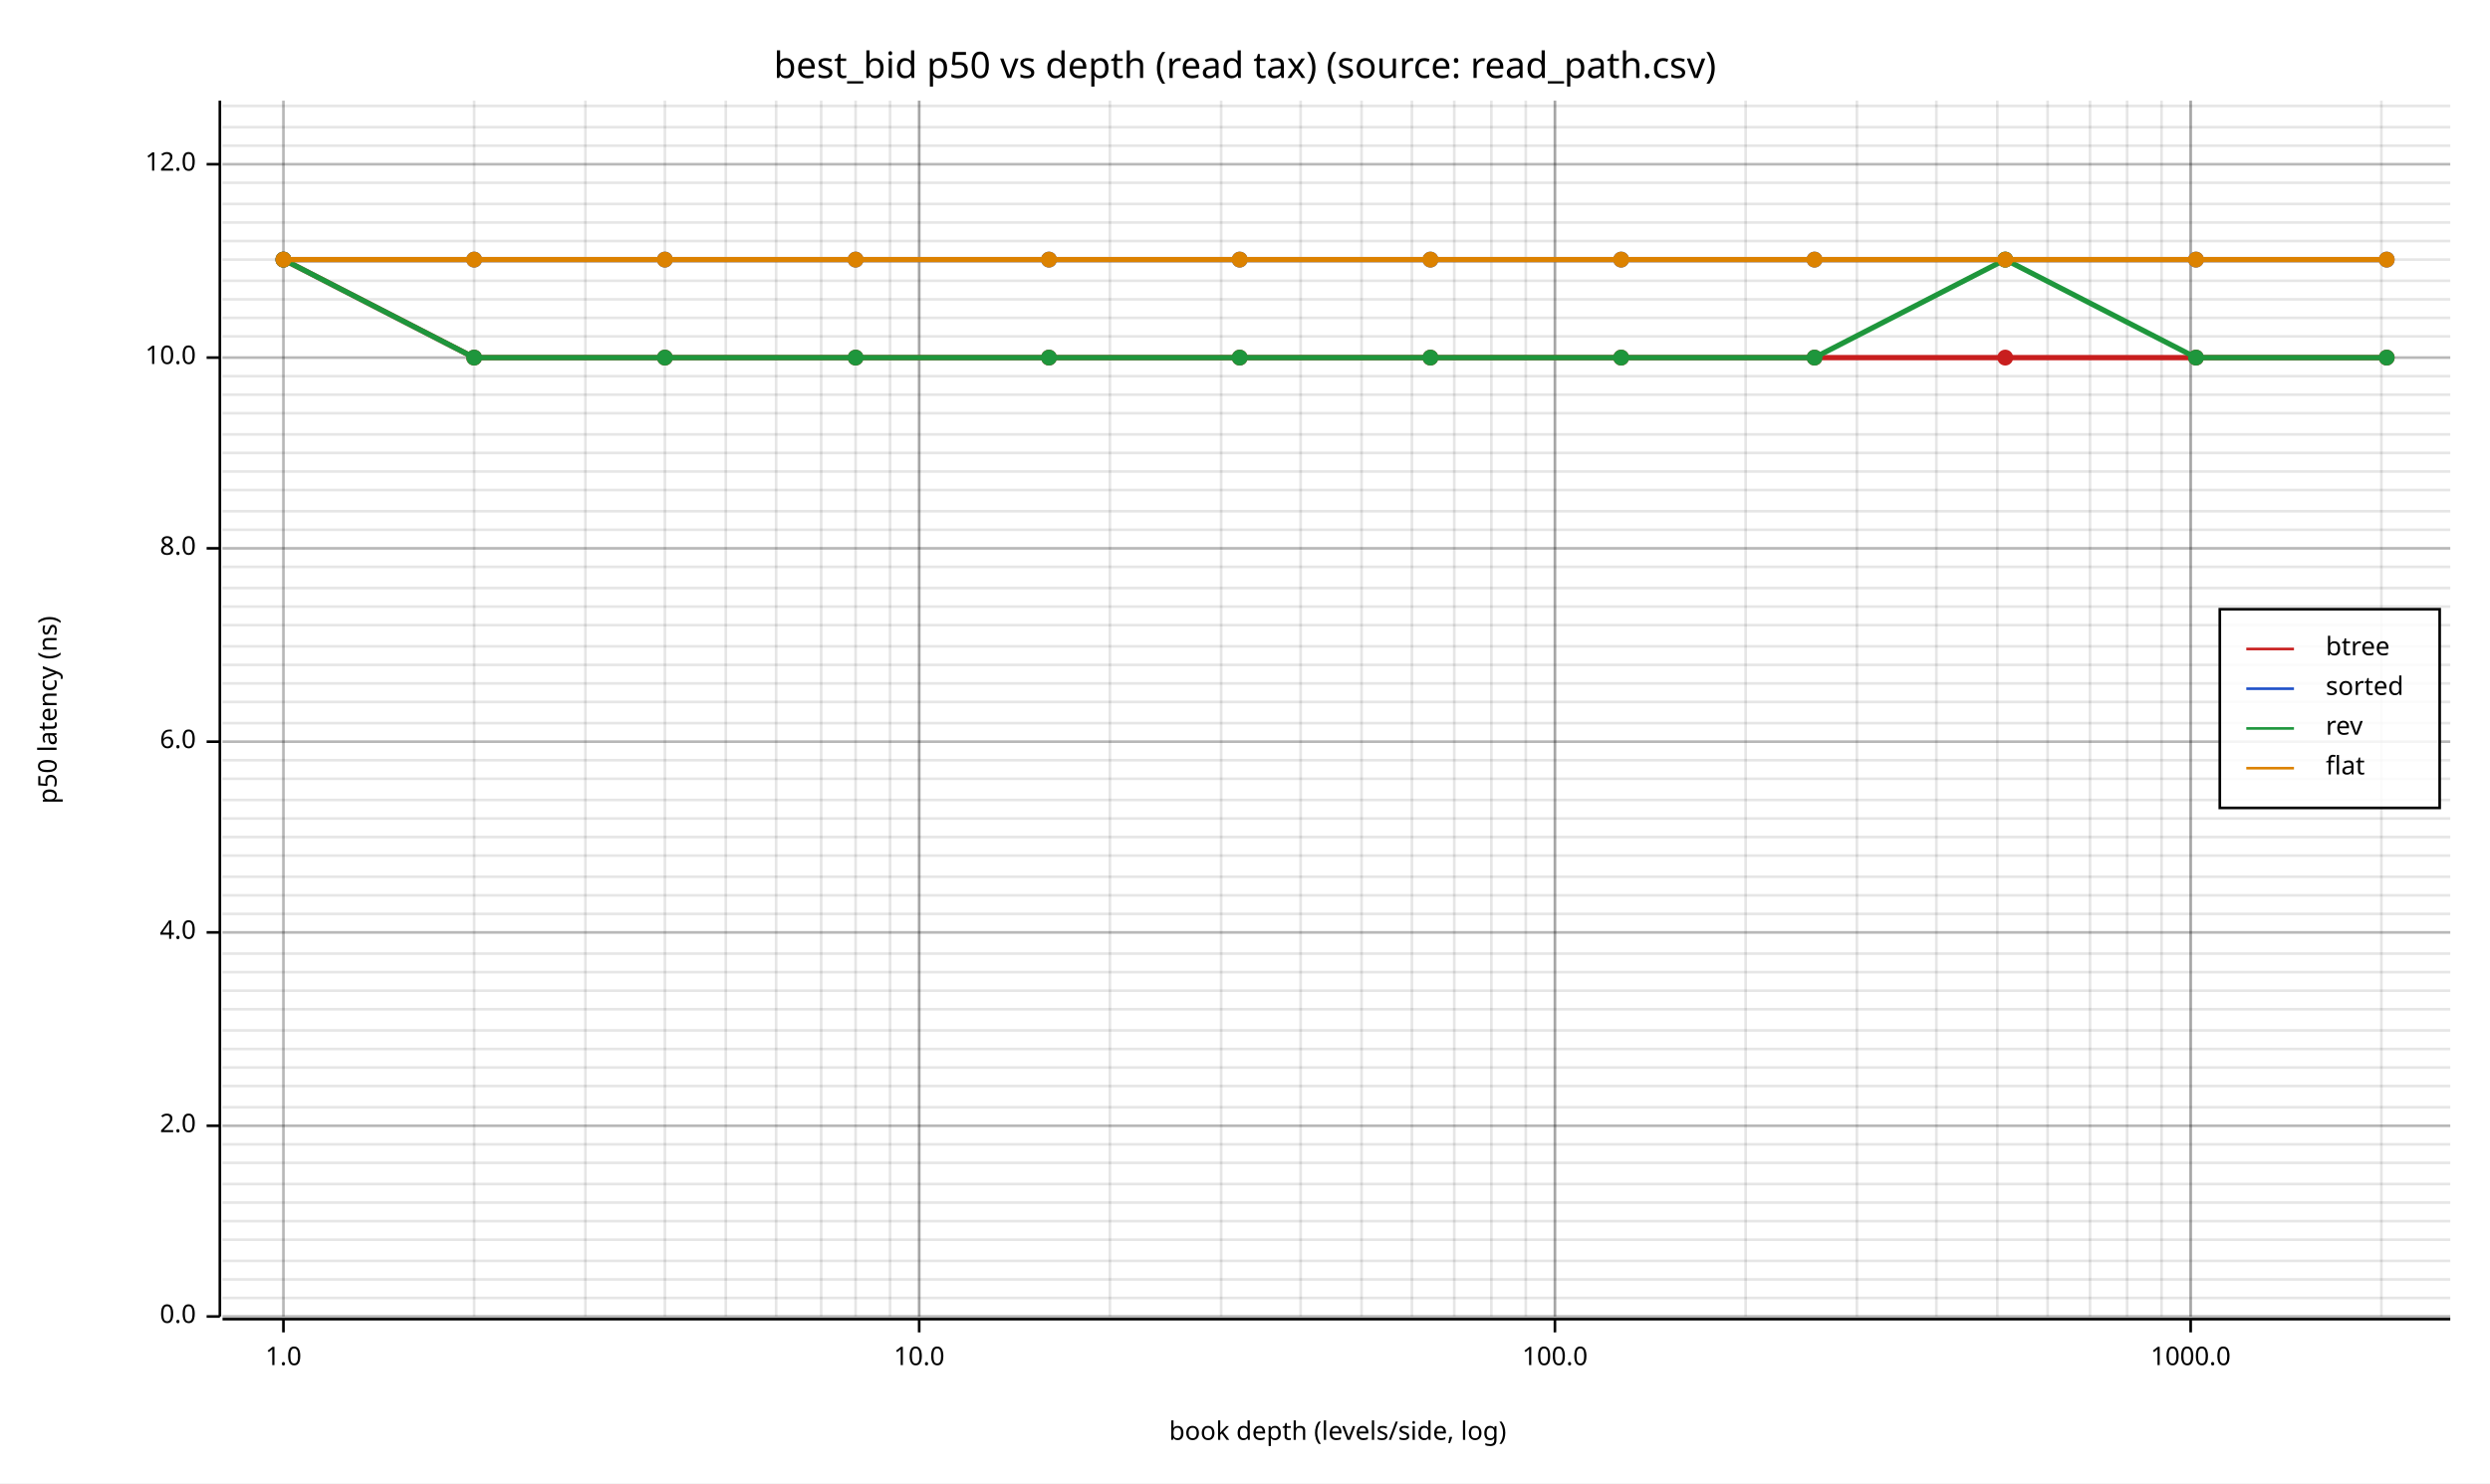
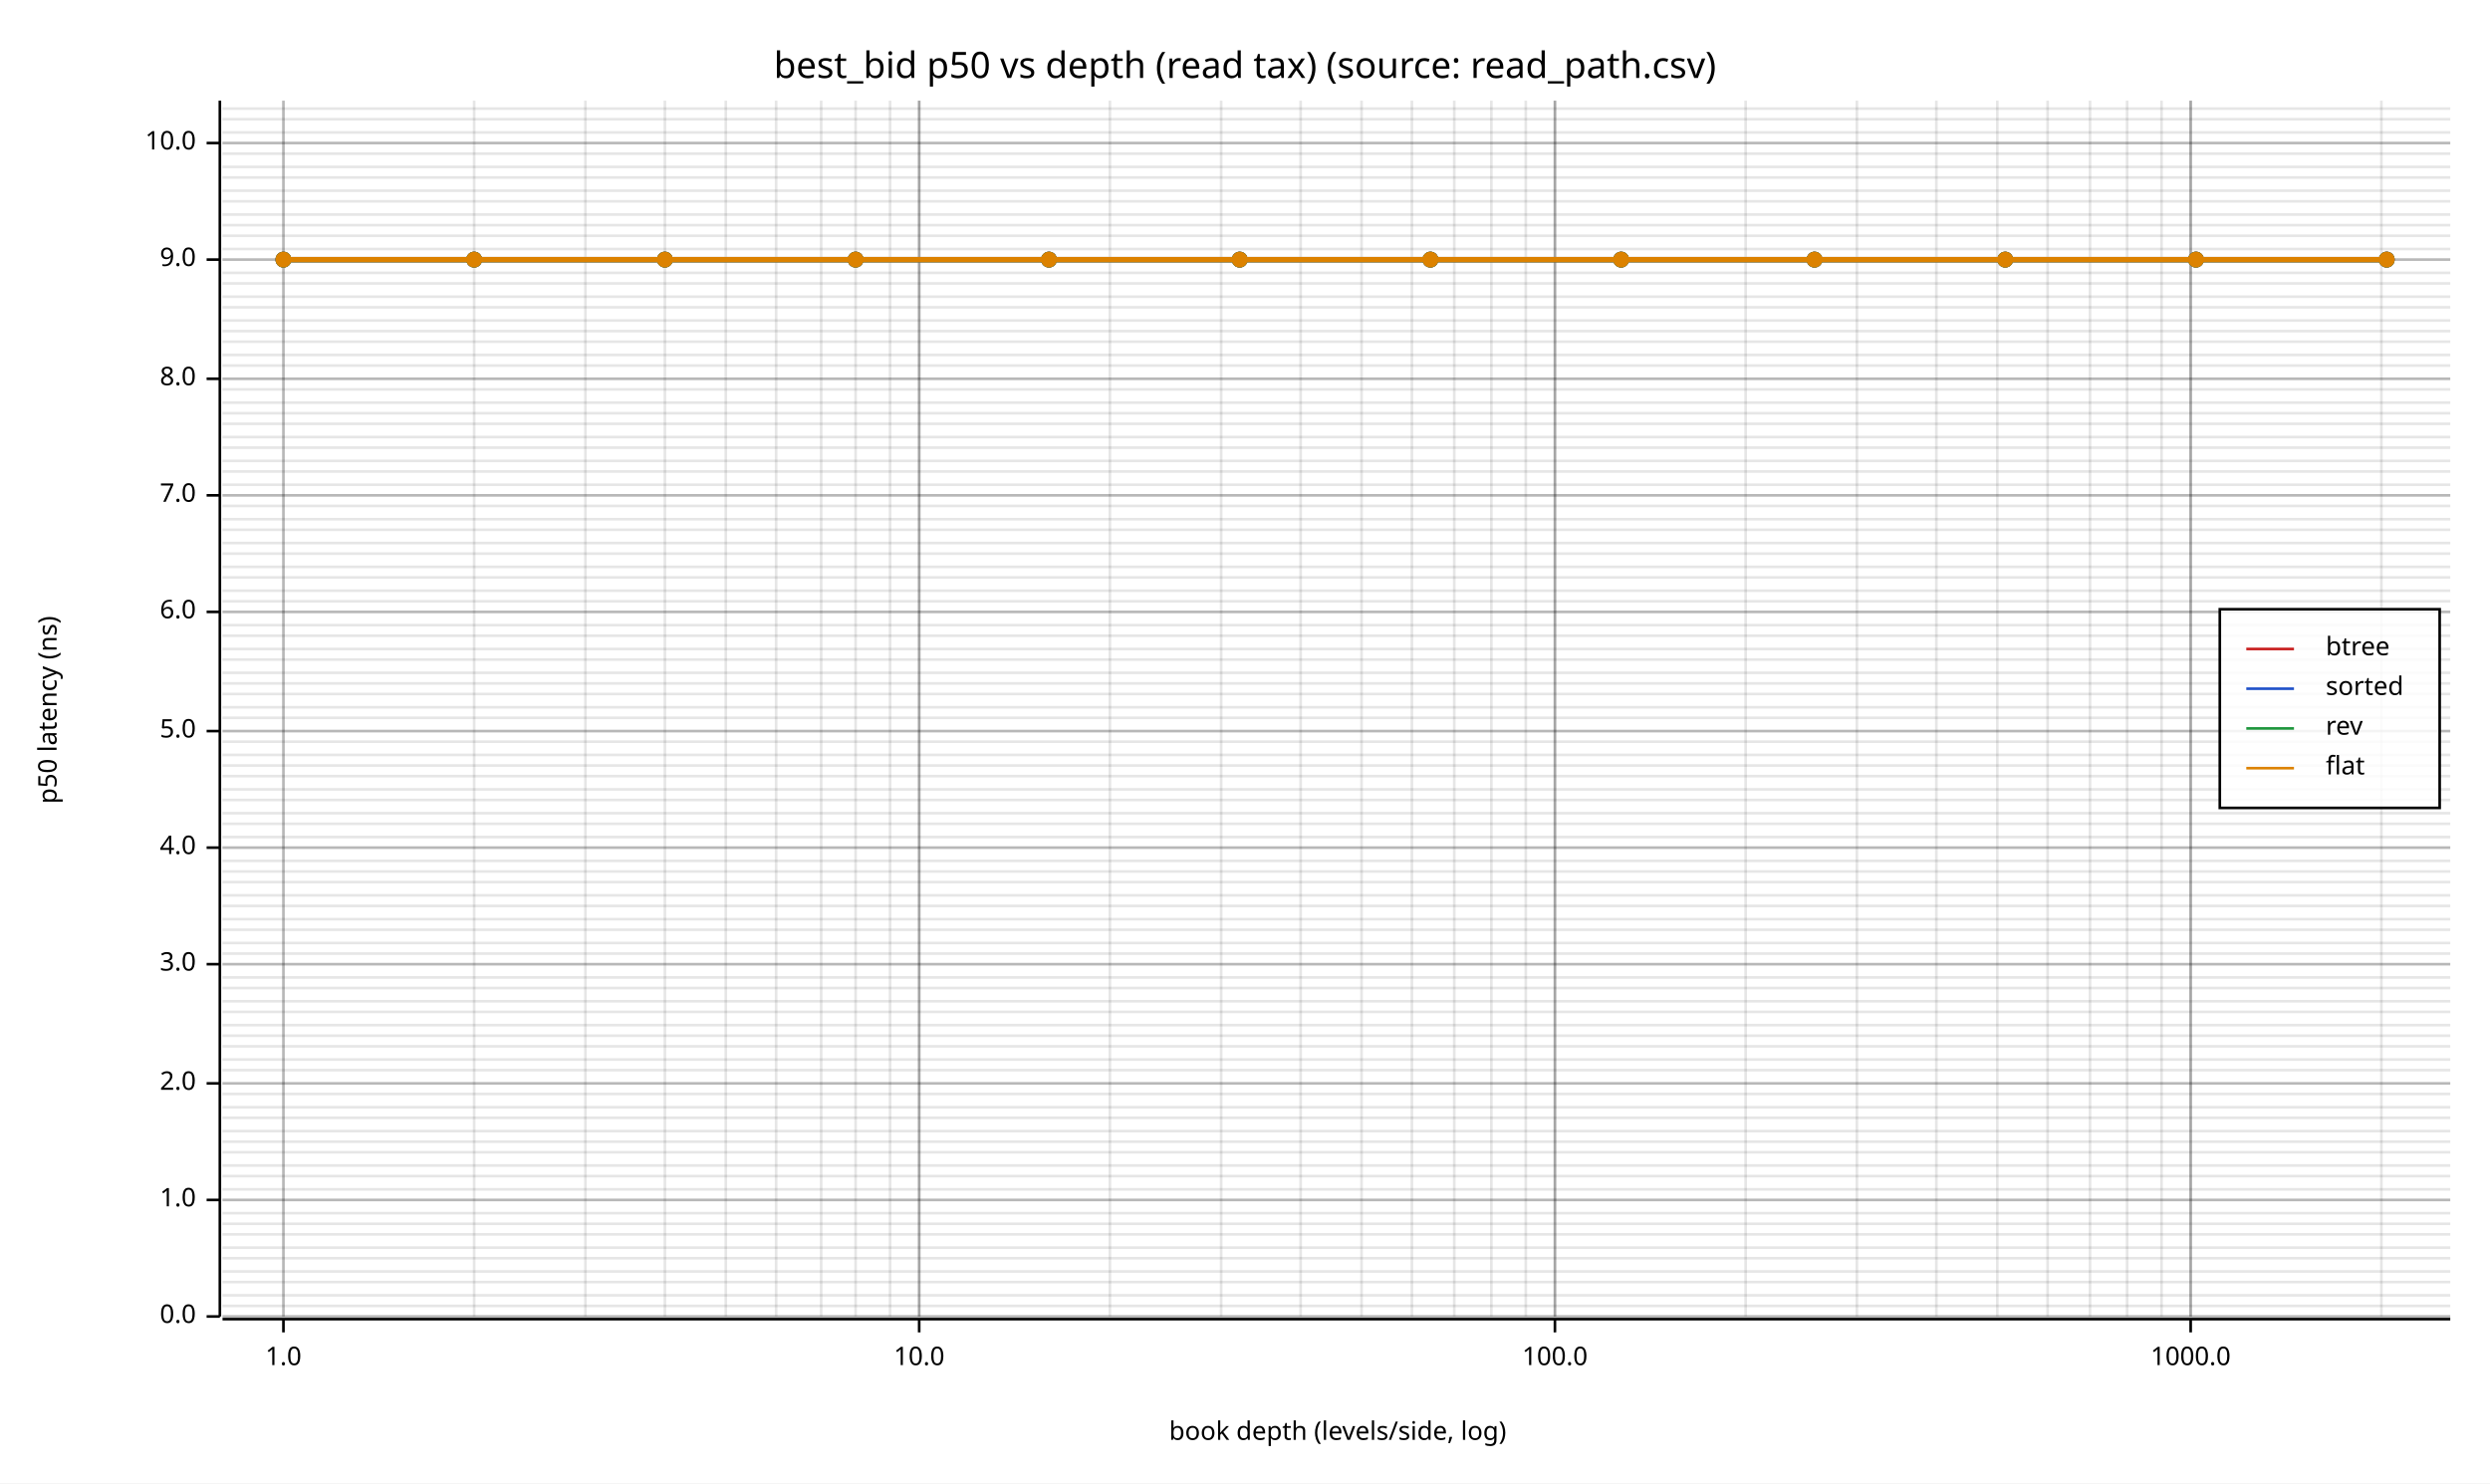
<svg xmlns="http://www.w3.org/2000/svg" width="940" height="560" viewBox="0 0 940 560">
  <rect x="0" y="0" width="940" height="560" opacity="1" fill="#FFFFFF" stroke="none" />
  <text x="470" y="19" dy="0.76em" text-anchor="middle" font-family="sans-serif" font-size="13.71" opacity="1" fill="#000000">
best_bid p50 vs depth (read tax)   (source: read_path.csv)
</text>
  <line opacity="0.1" stroke="#000000" stroke-width="1" x1="107" y1="497" x2="107" y2="38" />
  <line opacity="0.1" stroke="#000000" stroke-width="1" x1="179" y1="497" x2="179" y2="38" />
  <line opacity="0.1" stroke="#000000" stroke-width="1" x1="221" y1="497" x2="221" y2="38" />
  <line opacity="0.1" stroke="#000000" stroke-width="1" x1="251" y1="497" x2="251" y2="38" />
  <line opacity="0.1" stroke="#000000" stroke-width="1" x1="274" y1="497" x2="274" y2="38" />
  <line opacity="0.1" stroke="#000000" stroke-width="1" x1="293" y1="497" x2="293" y2="38" />
  <line opacity="0.1" stroke="#000000" stroke-width="1" x1="310" y1="497" x2="310" y2="38" />
  <line opacity="0.1" stroke="#000000" stroke-width="1" x1="323" y1="497" x2="323" y2="38" />
  <line opacity="0.1" stroke="#000000" stroke-width="1" x1="336" y1="497" x2="336" y2="38" />
  <line opacity="0.1" stroke="#000000" stroke-width="1" x1="347" y1="497" x2="347" y2="38" />
  <line opacity="0.1" stroke="#000000" stroke-width="1" x1="347" y1="497" x2="347" y2="38" />
  <line opacity="0.1" stroke="#000000" stroke-width="1" x1="419" y1="497" x2="419" y2="38" />
  <line opacity="0.1" stroke="#000000" stroke-width="1" x1="461" y1="497" x2="461" y2="38" />
  <line opacity="0.1" stroke="#000000" stroke-width="1" x1="491" y1="497" x2="491" y2="38" />
  <line opacity="0.1" stroke="#000000" stroke-width="1" x1="514" y1="497" x2="514" y2="38" />
  <line opacity="0.1" stroke="#000000" stroke-width="1" x1="533" y1="497" x2="533" y2="38" />
  <line opacity="0.1" stroke="#000000" stroke-width="1" x1="549" y1="497" x2="549" y2="38" />
  <line opacity="0.1" stroke="#000000" stroke-width="1" x1="563" y1="497" x2="563" y2="38" />
  <line opacity="0.1" stroke="#000000" stroke-width="1" x1="576" y1="497" x2="576" y2="38" />
  <line opacity="0.1" stroke="#000000" stroke-width="1" x1="587" y1="497" x2="587" y2="38" />
  <line opacity="0.1" stroke="#000000" stroke-width="1" x1="587" y1="497" x2="587" y2="38" />
  <line opacity="0.1" stroke="#000000" stroke-width="1" x1="659" y1="497" x2="659" y2="38" />
  <line opacity="0.1" stroke="#000000" stroke-width="1" x1="701" y1="497" x2="701" y2="38" />
  <line opacity="0.1" stroke="#000000" stroke-width="1" x1="731" y1="497" x2="731" y2="38" />
  <line opacity="0.1" stroke="#000000" stroke-width="1" x1="754" y1="497" x2="754" y2="38" />
  <line opacity="0.1" stroke="#000000" stroke-width="1" x1="773" y1="497" x2="773" y2="38" />
  <line opacity="0.1" stroke="#000000" stroke-width="1" x1="789" y1="497" x2="789" y2="38" />
  <line opacity="0.1" stroke="#000000" stroke-width="1" x1="803" y1="497" x2="803" y2="38" />
  <line opacity="0.1" stroke="#000000" stroke-width="1" x1="816" y1="497" x2="816" y2="38" />
  <line opacity="0.1" stroke="#000000" stroke-width="1" x1="827" y1="497" x2="827" y2="38" />
  <line opacity="0.1" stroke="#000000" stroke-width="1" x1="827" y1="497" x2="827" y2="38" />
  <line opacity="0.1" stroke="#000000" stroke-width="1" x1="899" y1="497" x2="899" y2="38" />
  <line opacity="0.1" stroke="#000000" stroke-width="1" x1="84" y1="497" x2="925" y2="497" />
-   <line opacity="0.1" stroke="#000000" stroke-width="1" x1="84" y1="490" x2="925" y2="490" />
-   <line opacity="0.1" stroke="#000000" stroke-width="1" x1="84" y1="483" x2="925" y2="483" />
-   <line opacity="0.1" stroke="#000000" stroke-width="1" x1="84" y1="476" x2="925" y2="476" />
-   <line opacity="0.1" stroke="#000000" stroke-width="1" x1="84" y1="468" x2="925" y2="468" />
-   <line opacity="0.1" stroke="#000000" stroke-width="1" x1="84" y1="461" x2="925" y2="461" />
-   <line opacity="0.1" stroke="#000000" stroke-width="1" x1="84" y1="454" x2="925" y2="454" />
-   <line opacity="0.1" stroke="#000000" stroke-width="1" x1="84" y1="447" x2="925" y2="447" />
-   <line opacity="0.1" stroke="#000000" stroke-width="1" x1="84" y1="439" x2="925" y2="439" />
-   <line opacity="0.1" stroke="#000000" stroke-width="1" x1="84" y1="432" x2="925" y2="432" />
-   <line opacity="0.1" stroke="#000000" stroke-width="1" x1="84" y1="425" x2="925" y2="425" />
+   <line opacity="0.1" stroke="#000000" stroke-width="1" x1="84" y1="493" x2="925" y2="493" />
+   <line opacity="0.1" stroke="#000000" stroke-width="1" x1="84" y1="489" x2="925" y2="489" />
+   <line opacity="0.1" stroke="#000000" stroke-width="1" x1="84" y1="484" x2="925" y2="484" />
+   <line opacity="0.1" stroke="#000000" stroke-width="1" x1="84" y1="480" x2="925" y2="480" />
+   <line opacity="0.1" stroke="#000000" stroke-width="1" x1="84" y1="475" x2="925" y2="475" />
+   <line opacity="0.1" stroke="#000000" stroke-width="1" x1="84" y1="471" x2="925" y2="471" />
+   <line opacity="0.1" stroke="#000000" stroke-width="1" x1="84" y1="466" x2="925" y2="466" />
+   <line opacity="0.1" stroke="#000000" stroke-width="1" x1="84" y1="462" x2="925" y2="462" />
+   <line opacity="0.1" stroke="#000000" stroke-width="1" x1="84" y1="458" x2="925" y2="458" />
+   <line opacity="0.1" stroke="#000000" stroke-width="1" x1="84" y1="453" x2="925" y2="453" />
+   <line opacity="0.1" stroke="#000000" stroke-width="1" x1="84" y1="449" x2="925" y2="449" />
+   <line opacity="0.1" stroke="#000000" stroke-width="1" x1="84" y1="444" x2="925" y2="444" />
+   <line opacity="0.1" stroke="#000000" stroke-width="1" x1="84" y1="440" x2="925" y2="440" />
+   <line opacity="0.1" stroke="#000000" stroke-width="1" x1="84" y1="435" x2="925" y2="435" />
+   <line opacity="0.1" stroke="#000000" stroke-width="1" x1="84" y1="431" x2="925" y2="431" />
+   <line opacity="0.1" stroke="#000000" stroke-width="1" x1="84" y1="427" x2="925" y2="427" />
+   <line opacity="0.1" stroke="#000000" stroke-width="1" x1="84" y1="422" x2="925" y2="422" />
  <line opacity="0.1" stroke="#000000" stroke-width="1" x1="84" y1="418" x2="925" y2="418" />
-   <line opacity="0.1" stroke="#000000" stroke-width="1" x1="84" y1="410" x2="925" y2="410" />
-   <line opacity="0.1" stroke="#000000" stroke-width="1" x1="84" y1="403" x2="925" y2="403" />
-   <line opacity="0.1" stroke="#000000" stroke-width="1" x1="84" y1="396" x2="925" y2="396" />
-   <line opacity="0.1" stroke="#000000" stroke-width="1" x1="84" y1="389" x2="925" y2="389" />
-   <line opacity="0.1" stroke="#000000" stroke-width="1" x1="84" y1="381" x2="925" y2="381" />
-   <line opacity="0.1" stroke="#000000" stroke-width="1" x1="84" y1="374" x2="925" y2="374" />
-   <line opacity="0.1" stroke="#000000" stroke-width="1" x1="84" y1="367" x2="925" y2="367" />
+   <line opacity="0.1" stroke="#000000" stroke-width="1" x1="84" y1="413" x2="925" y2="413" />
+   <line opacity="0.1" stroke="#000000" stroke-width="1" x1="84" y1="409" x2="925" y2="409" />
+   <line opacity="0.1" stroke="#000000" stroke-width="1" x1="84" y1="404" x2="925" y2="404" />
+   <line opacity="0.1" stroke="#000000" stroke-width="1" x1="84" y1="400" x2="925" y2="400" />
+   <line opacity="0.1" stroke="#000000" stroke-width="1" x1="84" y1="395" x2="925" y2="395" />
+   <line opacity="0.1" stroke="#000000" stroke-width="1" x1="84" y1="391" x2="925" y2="391" />
+   <line opacity="0.1" stroke="#000000" stroke-width="1" x1="84" y1="387" x2="925" y2="387" />
+   <line opacity="0.1" stroke="#000000" stroke-width="1" x1="84" y1="382" x2="925" y2="382" />
+   <line opacity="0.1" stroke="#000000" stroke-width="1" x1="84" y1="378" x2="925" y2="378" />
+   <line opacity="0.1" stroke="#000000" stroke-width="1" x1="84" y1="373" x2="925" y2="373" />
+   <line opacity="0.1" stroke="#000000" stroke-width="1" x1="84" y1="369" x2="925" y2="369" />
+   <line opacity="0.1" stroke="#000000" stroke-width="1" x1="84" y1="364" x2="925" y2="364" />
  <line opacity="0.1" stroke="#000000" stroke-width="1" x1="84" y1="360" x2="925" y2="360" />
-   <line opacity="0.1" stroke="#000000" stroke-width="1" x1="84" y1="352" x2="925" y2="352" />
-   <line opacity="0.1" stroke="#000000" stroke-width="1" x1="84" y1="345" x2="925" y2="345" />
+   <line opacity="0.1" stroke="#000000" stroke-width="1" x1="84" y1="356" x2="925" y2="356" />
+   <line opacity="0.1" stroke="#000000" stroke-width="1" x1="84" y1="351" x2="925" y2="351" />
+   <line opacity="0.1" stroke="#000000" stroke-width="1" x1="84" y1="347" x2="925" y2="347" />
+   <line opacity="0.1" stroke="#000000" stroke-width="1" x1="84" y1="342" x2="925" y2="342" />
  <line opacity="0.1" stroke="#000000" stroke-width="1" x1="84" y1="338" x2="925" y2="338" />
-   <line opacity="0.1" stroke="#000000" stroke-width="1" x1="84" y1="331" x2="925" y2="331" />
-   <line opacity="0.1" stroke="#000000" stroke-width="1" x1="84" y1="323" x2="925" y2="323" />
+   <line opacity="0.1" stroke="#000000" stroke-width="1" x1="84" y1="333" x2="925" y2="333" />
+   <line opacity="0.1" stroke="#000000" stroke-width="1" x1="84" y1="329" x2="925" y2="329" />
+   <line opacity="0.1" stroke="#000000" stroke-width="1" x1="84" y1="325" x2="925" y2="325" />
+   <line opacity="0.1" stroke="#000000" stroke-width="1" x1="84" y1="320" x2="925" y2="320" />
  <line opacity="0.1" stroke="#000000" stroke-width="1" x1="84" y1="316" x2="925" y2="316" />
-   <line opacity="0.1" stroke="#000000" stroke-width="1" x1="84" y1="309" x2="925" y2="309" />
+   <line opacity="0.1" stroke="#000000" stroke-width="1" x1="84" y1="311" x2="925" y2="311" />
+   <line opacity="0.1" stroke="#000000" stroke-width="1" x1="84" y1="307" x2="925" y2="307" />
  <line opacity="0.1" stroke="#000000" stroke-width="1" x1="84" y1="302" x2="925" y2="302" />
-   <line opacity="0.1" stroke="#000000" stroke-width="1" x1="84" y1="294" x2="925" y2="294" />
-   <line opacity="0.1" stroke="#000000" stroke-width="1" x1="84" y1="287" x2="925" y2="287" />
+   <line opacity="0.1" stroke="#000000" stroke-width="1" x1="84" y1="298" x2="925" y2="298" />
+   <line opacity="0.1" stroke="#000000" stroke-width="1" x1="84" y1="293" x2="925" y2="293" />
+   <line opacity="0.1" stroke="#000000" stroke-width="1" x1="84" y1="289" x2="925" y2="289" />
+   <line opacity="0.1" stroke="#000000" stroke-width="1" x1="84" y1="285" x2="925" y2="285" />
  <line opacity="0.1" stroke="#000000" stroke-width="1" x1="84" y1="280" x2="925" y2="280" />
-   <line opacity="0.1" stroke="#000000" stroke-width="1" x1="84" y1="273" x2="925" y2="273" />
-   <line opacity="0.1" stroke="#000000" stroke-width="1" x1="84" y1="265" x2="925" y2="265" />
+   <line opacity="0.1" stroke="#000000" stroke-width="1" x1="84" y1="276" x2="925" y2="276" />
+   <line opacity="0.1" stroke="#000000" stroke-width="1" x1="84" y1="271" x2="925" y2="271" />
+   <line opacity="0.1" stroke="#000000" stroke-width="1" x1="84" y1="267" x2="925" y2="267" />
+   <line opacity="0.1" stroke="#000000" stroke-width="1" x1="84" y1="262" x2="925" y2="262" />
  <line opacity="0.1" stroke="#000000" stroke-width="1" x1="84" y1="258" x2="925" y2="258" />
-   <line opacity="0.1" stroke="#000000" stroke-width="1" x1="84" y1="251" x2="925" y2="251" />
-   <line opacity="0.1" stroke="#000000" stroke-width="1" x1="84" y1="244" x2="925" y2="244" />
+   <line opacity="0.1" stroke="#000000" stroke-width="1" x1="84" y1="254" x2="925" y2="254" />
+   <line opacity="0.1" stroke="#000000" stroke-width="1" x1="84" y1="249" x2="925" y2="249" />
+   <line opacity="0.1" stroke="#000000" stroke-width="1" x1="84" y1="245" x2="925" y2="245" />
+   <line opacity="0.1" stroke="#000000" stroke-width="1" x1="84" y1="240" x2="925" y2="240" />
  <line opacity="0.1" stroke="#000000" stroke-width="1" x1="84" y1="236" x2="925" y2="236" />
-   <line opacity="0.1" stroke="#000000" stroke-width="1" x1="84" y1="229" x2="925" y2="229" />
-   <line opacity="0.1" stroke="#000000" stroke-width="1" x1="84" y1="222" x2="925" y2="222" />
+   <line opacity="0.1" stroke="#000000" stroke-width="1" x1="84" y1="231" x2="925" y2="231" />
+   <line opacity="0.1" stroke="#000000" stroke-width="1" x1="84" y1="227" x2="925" y2="227" />
+   <line opacity="0.1" stroke="#000000" stroke-width="1" x1="84" y1="223" x2="925" y2="223" />
+   <line opacity="0.1" stroke="#000000" stroke-width="1" x1="84" y1="218" x2="925" y2="218" />
  <line opacity="0.1" stroke="#000000" stroke-width="1" x1="84" y1="214" x2="925" y2="214" />
-   <line opacity="0.1" stroke="#000000" stroke-width="1" x1="84" y1="207" x2="925" y2="207" />
+   <line opacity="0.1" stroke="#000000" stroke-width="1" x1="84" y1="209" x2="925" y2="209" />
+   <line opacity="0.1" stroke="#000000" stroke-width="1" x1="84" y1="205" x2="925" y2="205" />
  <line opacity="0.1" stroke="#000000" stroke-width="1" x1="84" y1="200" x2="925" y2="200" />
-   <line opacity="0.1" stroke="#000000" stroke-width="1" x1="84" y1="193" x2="925" y2="193" />
-   <line opacity="0.1" stroke="#000000" stroke-width="1" x1="84" y1="185" x2="925" y2="185" />
+   <line opacity="0.1" stroke="#000000" stroke-width="1" x1="84" y1="196" x2="925" y2="196" />
+   <line opacity="0.1" stroke="#000000" stroke-width="1" x1="84" y1="191" x2="925" y2="191" />
+   <line opacity="0.1" stroke="#000000" stroke-width="1" x1="84" y1="187" x2="925" y2="187" />
+   <line opacity="0.1" stroke="#000000" stroke-width="1" x1="84" y1="183" x2="925" y2="183" />
  <line opacity="0.1" stroke="#000000" stroke-width="1" x1="84" y1="178" x2="925" y2="178" />
-   <line opacity="0.1" stroke="#000000" stroke-width="1" x1="84" y1="171" x2="925" y2="171" />
-   <line opacity="0.1" stroke="#000000" stroke-width="1" x1="84" y1="164" x2="925" y2="164" />
+   <line opacity="0.1" stroke="#000000" stroke-width="1" x1="84" y1="174" x2="925" y2="174" />
+   <line opacity="0.1" stroke="#000000" stroke-width="1" x1="84" y1="169" x2="925" y2="169" />
+   <line opacity="0.1" stroke="#000000" stroke-width="1" x1="84" y1="165" x2="925" y2="165" />
+   <line opacity="0.1" stroke="#000000" stroke-width="1" x1="84" y1="160" x2="925" y2="160" />
  <line opacity="0.1" stroke="#000000" stroke-width="1" x1="84" y1="156" x2="925" y2="156" />
-   <line opacity="0.1" stroke="#000000" stroke-width="1" x1="84" y1="149" x2="925" y2="149" />
-   <line opacity="0.1" stroke="#000000" stroke-width="1" x1="84" y1="142" x2="925" y2="142" />
-   <line opacity="0.1" stroke="#000000" stroke-width="1" x1="84" y1="135" x2="925" y2="135" />
-   <line opacity="0.1" stroke="#000000" stroke-width="1" x1="84" y1="127" x2="925" y2="127" />
-   <line opacity="0.1" stroke="#000000" stroke-width="1" x1="84" y1="120" x2="925" y2="120" />
-   <line opacity="0.1" stroke="#000000" stroke-width="1" x1="84" y1="113" x2="925" y2="113" />
-   <line opacity="0.1" stroke="#000000" stroke-width="1" x1="84" y1="106" x2="925" y2="106" />
+   <line opacity="0.1" stroke="#000000" stroke-width="1" x1="84" y1="152" x2="925" y2="152" />
+   <line opacity="0.1" stroke="#000000" stroke-width="1" x1="84" y1="147" x2="925" y2="147" />
+   <line opacity="0.1" stroke="#000000" stroke-width="1" x1="84" y1="143" x2="925" y2="143" />
+   <line opacity="0.1" stroke="#000000" stroke-width="1" x1="84" y1="138" x2="925" y2="138" />
+   <line opacity="0.1" stroke="#000000" stroke-width="1" x1="84" y1="134" x2="925" y2="134" />
+   <line opacity="0.1" stroke="#000000" stroke-width="1" x1="84" y1="129" x2="925" y2="129" />
+   <line opacity="0.1" stroke="#000000" stroke-width="1" x1="84" y1="125" x2="925" y2="125" />
+   <line opacity="0.1" stroke="#000000" stroke-width="1" x1="84" y1="121" x2="925" y2="121" />
+   <line opacity="0.1" stroke="#000000" stroke-width="1" x1="84" y1="116" x2="925" y2="116" />
+   <line opacity="0.1" stroke="#000000" stroke-width="1" x1="84" y1="112" x2="925" y2="112" />
+   <line opacity="0.1" stroke="#000000" stroke-width="1" x1="84" y1="107" x2="925" y2="107" />
+   <line opacity="0.1" stroke="#000000" stroke-width="1" x1="84" y1="103" x2="925" y2="103" />
  <line opacity="0.1" stroke="#000000" stroke-width="1" x1="84" y1="98" x2="925" y2="98" />
-   <line opacity="0.1" stroke="#000000" stroke-width="1" x1="84" y1="91" x2="925" y2="91" />
-   <line opacity="0.1" stroke="#000000" stroke-width="1" x1="84" y1="84" x2="925" y2="84" />
-   <line opacity="0.1" stroke="#000000" stroke-width="1" x1="84" y1="77" x2="925" y2="77" />
-   <line opacity="0.1" stroke="#000000" stroke-width="1" x1="84" y1="69" x2="925" y2="69" />
-   <line opacity="0.1" stroke="#000000" stroke-width="1" x1="84" y1="62" x2="925" y2="62" />
-   <line opacity="0.1" stroke="#000000" stroke-width="1" x1="84" y1="55" x2="925" y2="55" />
-   <line opacity="0.1" stroke="#000000" stroke-width="1" x1="84" y1="48" x2="925" y2="48" />
-   <line opacity="0.1" stroke="#000000" stroke-width="1" x1="84" y1="40" x2="925" y2="40" />
+   <line opacity="0.1" stroke="#000000" stroke-width="1" x1="84" y1="94" x2="925" y2="94" />
+   <line opacity="0.1" stroke="#000000" stroke-width="1" x1="84" y1="89" x2="925" y2="89" />
+   <line opacity="0.1" stroke="#000000" stroke-width="1" x1="84" y1="85" x2="925" y2="85" />
+   <line opacity="0.1" stroke="#000000" stroke-width="1" x1="84" y1="81" x2="925" y2="81" />
+   <line opacity="0.1" stroke="#000000" stroke-width="1" x1="84" y1="76" x2="925" y2="76" />
+   <line opacity="0.1" stroke="#000000" stroke-width="1" x1="84" y1="72" x2="925" y2="72" />
+   <line opacity="0.1" stroke="#000000" stroke-width="1" x1="84" y1="67" x2="925" y2="67" />
+   <line opacity="0.1" stroke="#000000" stroke-width="1" x1="84" y1="63" x2="925" y2="63" />
+   <line opacity="0.1" stroke="#000000" stroke-width="1" x1="84" y1="58" x2="925" y2="58" />
+   <line opacity="0.1" stroke="#000000" stroke-width="1" x1="84" y1="54" x2="925" y2="54" />
+   <line opacity="0.1" stroke="#000000" stroke-width="1" x1="84" y1="50" x2="925" y2="50" />
+   <line opacity="0.1" stroke="#000000" stroke-width="1" x1="84" y1="45" x2="925" y2="45" />
+   <line opacity="0.1" stroke="#000000" stroke-width="1" x1="84" y1="41" x2="925" y2="41" />
  <text x="14" y="268" dy="0.76em" text-anchor="middle" font-family="sans-serif" font-size="9.677" opacity="1" fill="#000000" transform="rotate(270, 14, 268)">
p50 latency (ns)
</text>
  <text x="505" y="546" dy="-0.5ex" text-anchor="middle" font-family="sans-serif" font-size="9.677" opacity="1" fill="#000000">
book depth (levels/side, log)
</text>
  <line opacity="0.2" stroke="#000000" stroke-width="1" x1="107" y1="497" x2="107" y2="38" />
  <line opacity="0.2" stroke="#000000" stroke-width="1" x1="347" y1="497" x2="347" y2="38" />
  <line opacity="0.2" stroke="#000000" stroke-width="1" x1="587" y1="497" x2="587" y2="38" />
  <line opacity="0.2" stroke="#000000" stroke-width="1" x1="827" y1="497" x2="827" y2="38" />
  <line opacity="0.2" stroke="#000000" stroke-width="1" x1="84" y1="497" x2="925" y2="497" />
-   <line opacity="0.2" stroke="#000000" stroke-width="1" x1="84" y1="425" x2="925" y2="425" />
-   <line opacity="0.2" stroke="#000000" stroke-width="1" x1="84" y1="352" x2="925" y2="352" />
-   <line opacity="0.2" stroke="#000000" stroke-width="1" x1="84" y1="280" x2="925" y2="280" />
-   <line opacity="0.2" stroke="#000000" stroke-width="1" x1="84" y1="207" x2="925" y2="207" />
-   <line opacity="0.2" stroke="#000000" stroke-width="1" x1="84" y1="135" x2="925" y2="135" />
-   <line opacity="0.2" stroke="#000000" stroke-width="1" x1="84" y1="62" x2="925" y2="62" />
+   <line opacity="0.2" stroke="#000000" stroke-width="1" x1="84" y1="453" x2="925" y2="453" />
+   <line opacity="0.2" stroke="#000000" stroke-width="1" x1="84" y1="409" x2="925" y2="409" />
+   <line opacity="0.2" stroke="#000000" stroke-width="1" x1="84" y1="364" x2="925" y2="364" />
+   <line opacity="0.2" stroke="#000000" stroke-width="1" x1="84" y1="320" x2="925" y2="320" />
+   <line opacity="0.2" stroke="#000000" stroke-width="1" x1="84" y1="276" x2="925" y2="276" />
+   <line opacity="0.2" stroke="#000000" stroke-width="1" x1="84" y1="231" x2="925" y2="231" />
+   <line opacity="0.2" stroke="#000000" stroke-width="1" x1="84" y1="187" x2="925" y2="187" />
+   <line opacity="0.2" stroke="#000000" stroke-width="1" x1="84" y1="143" x2="925" y2="143" />
+   <line opacity="0.2" stroke="#000000" stroke-width="1" x1="84" y1="98" x2="925" y2="98" />
+   <line opacity="0.2" stroke="#000000" stroke-width="1" x1="84" y1="54" x2="925" y2="54" />
  <polyline fill="none" opacity="1" stroke="#000000" stroke-width="1" points="83,38 83,497 " />
  <text x="74" y="497" dy="0.5ex" text-anchor="end" font-family="sans-serif" font-size="9.677" opacity="1" fill="#000000">
0.0
</text>
  <polyline fill="none" opacity="1" stroke="#000000" stroke-width="1" points="78,497 83,497 " />
-   <text x="74" y="425" dy="0.5ex" text-anchor="end" font-family="sans-serif" font-size="9.677" opacity="1" fill="#000000">
+   <text x="74" y="453" dy="0.5ex" text-anchor="end" font-family="sans-serif" font-size="9.677" opacity="1" fill="#000000">
+ 1.0
+ </text>
+   <polyline fill="none" opacity="1" stroke="#000000" stroke-width="1" points="78,453 83,453 " />
+   <text x="74" y="409" dy="0.5ex" text-anchor="end" font-family="sans-serif" font-size="9.677" opacity="1" fill="#000000">
2.0
</text>
-   <polyline fill="none" opacity="1" stroke="#000000" stroke-width="1" points="78,425 83,425 " />
-   <text x="74" y="352" dy="0.5ex" text-anchor="end" font-family="sans-serif" font-size="9.677" opacity="1" fill="#000000">
+   <polyline fill="none" opacity="1" stroke="#000000" stroke-width="1" points="78,409 83,409 " />
+   <text x="74" y="364" dy="0.5ex" text-anchor="end" font-family="sans-serif" font-size="9.677" opacity="1" fill="#000000">
+ 3.0
+ </text>
+   <polyline fill="none" opacity="1" stroke="#000000" stroke-width="1" points="78,364 83,364 " />
+   <text x="74" y="320" dy="0.5ex" text-anchor="end" font-family="sans-serif" font-size="9.677" opacity="1" fill="#000000">
4.0
</text>
-   <polyline fill="none" opacity="1" stroke="#000000" stroke-width="1" points="78,352 83,352 " />
-   <text x="74" y="280" dy="0.5ex" text-anchor="end" font-family="sans-serif" font-size="9.677" opacity="1" fill="#000000">
+   <polyline fill="none" opacity="1" stroke="#000000" stroke-width="1" points="78,320 83,320 " />
+   <text x="74" y="276" dy="0.5ex" text-anchor="end" font-family="sans-serif" font-size="9.677" opacity="1" fill="#000000">
+ 5.0
+ </text>
+   <polyline fill="none" opacity="1" stroke="#000000" stroke-width="1" points="78,276 83,276 " />
+   <text x="74" y="231" dy="0.5ex" text-anchor="end" font-family="sans-serif" font-size="9.677" opacity="1" fill="#000000">
6.0
</text>
-   <polyline fill="none" opacity="1" stroke="#000000" stroke-width="1" points="78,280 83,280 " />
-   <text x="74" y="207" dy="0.5ex" text-anchor="end" font-family="sans-serif" font-size="9.677" opacity="1" fill="#000000">
+   <polyline fill="none" opacity="1" stroke="#000000" stroke-width="1" points="78,231 83,231 " />
+   <text x="74" y="187" dy="0.5ex" text-anchor="end" font-family="sans-serif" font-size="9.677" opacity="1" fill="#000000">
+ 7.0
+ </text>
+   <polyline fill="none" opacity="1" stroke="#000000" stroke-width="1" points="78,187 83,187 " />
+   <text x="74" y="143" dy="0.5ex" text-anchor="end" font-family="sans-serif" font-size="9.677" opacity="1" fill="#000000">
8.0
</text>
-   <polyline fill="none" opacity="1" stroke="#000000" stroke-width="1" points="78,207 83,207 " />
-   <text x="74" y="135" dy="0.5ex" text-anchor="end" font-family="sans-serif" font-size="9.677" opacity="1" fill="#000000">
+   <polyline fill="none" opacity="1" stroke="#000000" stroke-width="1" points="78,143 83,143 " />
+   <text x="74" y="98" dy="0.5ex" text-anchor="end" font-family="sans-serif" font-size="9.677" opacity="1" fill="#000000">
+ 9.0
+ </text>
+   <polyline fill="none" opacity="1" stroke="#000000" stroke-width="1" points="78,98 83,98 " />
+   <text x="74" y="54" dy="0.5ex" text-anchor="end" font-family="sans-serif" font-size="9.677" opacity="1" fill="#000000">
10.0
</text>
-   <polyline fill="none" opacity="1" stroke="#000000" stroke-width="1" points="78,135 83,135 " />
-   <text x="74" y="62" dy="0.5ex" text-anchor="end" font-family="sans-serif" font-size="9.677" opacity="1" fill="#000000">
- 12.0
- </text>
-   <polyline fill="none" opacity="1" stroke="#000000" stroke-width="1" points="78,62 83,62 " />
+   <polyline fill="none" opacity="1" stroke="#000000" stroke-width="1" points="78,54 83,54 " />
  <polyline fill="none" opacity="1" stroke="#000000" stroke-width="1" points="84,498 925,498 " />
  <text x="107" y="508" dy="0.76em" text-anchor="middle" font-family="sans-serif" font-size="9.677" opacity="1" fill="#000000">
1.0
</text>
  <polyline fill="none" opacity="1" stroke="#000000" stroke-width="1" points="107,498 107,503 " />
  <text x="347" y="508" dy="0.76em" text-anchor="middle" font-family="sans-serif" font-size="9.677" opacity="1" fill="#000000">
10.0
</text>
  <polyline fill="none" opacity="1" stroke="#000000" stroke-width="1" points="347,498 347,503 " />
  <text x="587" y="508" dy="0.76em" text-anchor="middle" font-family="sans-serif" font-size="9.677" opacity="1" fill="#000000">
100.0
</text>
  <polyline fill="none" opacity="1" stroke="#000000" stroke-width="1" points="587,498 587,503 " />
  <text x="827" y="508" dy="0.76em" text-anchor="middle" font-family="sans-serif" font-size="9.677" opacity="1" fill="#000000">
1000.0
</text>
  <polyline fill="none" opacity="1" stroke="#000000" stroke-width="1" points="827,498 827,503 " />
-   <polyline fill="none" opacity="1" stroke="#C81E1E" stroke-width="2" points="107,98 179,135 251,135 323,135 396,135 468,135 540,135 612,135 685,135 757,135 829,135 901,135 " />
+   <polyline fill="none" opacity="1" stroke="#C81E1E" stroke-width="2" points="107,98 179,98 251,98 323,98 396,98 468,98 540,98 612,98 685,98 757,98 829,98 901,98 " />
  <circle cx="107" cy="98" r="3" opacity="1" fill="#C81E1E" stroke="none" stroke-width="1" />
-   <circle cx="179" cy="135" r="3" opacity="1" fill="#C81E1E" stroke="none" stroke-width="1" />
-   <circle cx="251" cy="135" r="3" opacity="1" fill="#C81E1E" stroke="none" stroke-width="1" />
-   <circle cx="323" cy="135" r="3" opacity="1" fill="#C81E1E" stroke="none" stroke-width="1" />
-   <circle cx="396" cy="135" r="3" opacity="1" fill="#C81E1E" stroke="none" stroke-width="1" />
-   <circle cx="468" cy="135" r="3" opacity="1" fill="#C81E1E" stroke="none" stroke-width="1" />
-   <circle cx="540" cy="135" r="3" opacity="1" fill="#C81E1E" stroke="none" stroke-width="1" />
-   <circle cx="612" cy="135" r="3" opacity="1" fill="#C81E1E" stroke="none" stroke-width="1" />
-   <circle cx="685" cy="135" r="3" opacity="1" fill="#C81E1E" stroke="none" stroke-width="1" />
-   <circle cx="757" cy="135" r="3" opacity="1" fill="#C81E1E" stroke="none" stroke-width="1" />
-   <circle cx="829" cy="135" r="3" opacity="1" fill="#C81E1E" stroke="none" stroke-width="1" />
-   <circle cx="901" cy="135" r="3" opacity="1" fill="#C81E1E" stroke="none" stroke-width="1" />
+   <circle cx="179" cy="98" r="3" opacity="1" fill="#C81E1E" stroke="none" stroke-width="1" />
+   <circle cx="251" cy="98" r="3" opacity="1" fill="#C81E1E" stroke="none" stroke-width="1" />
+   <circle cx="323" cy="98" r="3" opacity="1" fill="#C81E1E" stroke="none" stroke-width="1" />
+   <circle cx="396" cy="98" r="3" opacity="1" fill="#C81E1E" stroke="none" stroke-width="1" />
+   <circle cx="468" cy="98" r="3" opacity="1" fill="#C81E1E" stroke="none" stroke-width="1" />
+   <circle cx="540" cy="98" r="3" opacity="1" fill="#C81E1E" stroke="none" stroke-width="1" />
+   <circle cx="612" cy="98" r="3" opacity="1" fill="#C81E1E" stroke="none" stroke-width="1" />
+   <circle cx="685" cy="98" r="3" opacity="1" fill="#C81E1E" stroke="none" stroke-width="1" />
+   <circle cx="757" cy="98" r="3" opacity="1" fill="#C81E1E" stroke="none" stroke-width="1" />
+   <circle cx="829" cy="98" r="3" opacity="1" fill="#C81E1E" stroke="none" stroke-width="1" />
+   <circle cx="901" cy="98" r="3" opacity="1" fill="#C81E1E" stroke="none" stroke-width="1" />
  <polyline fill="none" opacity="1" stroke="#1E50C8" stroke-width="2" points="107,98 179,98 251,98 323,98 396,98 468,98 540,98 612,98 685,98 757,98 829,98 901,98 " />
  <circle cx="107" cy="98" r="3" opacity="1" fill="#1E50C8" stroke="none" stroke-width="1" />
  <circle cx="179" cy="98" r="3" opacity="1" fill="#1E50C8" stroke="none" stroke-width="1" />
  <circle cx="251" cy="98" r="3" opacity="1" fill="#1E50C8" stroke="none" stroke-width="1" />
  <circle cx="323" cy="98" r="3" opacity="1" fill="#1E50C8" stroke="none" stroke-width="1" />
  <circle cx="396" cy="98" r="3" opacity="1" fill="#1E50C8" stroke="none" stroke-width="1" />
  <circle cx="468" cy="98" r="3" opacity="1" fill="#1E50C8" stroke="none" stroke-width="1" />
  <circle cx="540" cy="98" r="3" opacity="1" fill="#1E50C8" stroke="none" stroke-width="1" />
  <circle cx="612" cy="98" r="3" opacity="1" fill="#1E50C8" stroke="none" stroke-width="1" />
  <circle cx="685" cy="98" r="3" opacity="1" fill="#1E50C8" stroke="none" stroke-width="1" />
  <circle cx="757" cy="98" r="3" opacity="1" fill="#1E50C8" stroke="none" stroke-width="1" />
  <circle cx="829" cy="98" r="3" opacity="1" fill="#1E50C8" stroke="none" stroke-width="1" />
  <circle cx="901" cy="98" r="3" opacity="1" fill="#1E50C8" stroke="none" stroke-width="1" />
-   <polyline fill="none" opacity="1" stroke="#1E963C" stroke-width="2" points="107,98 179,135 251,135 323,135 396,135 468,135 540,135 612,135 685,135 757,98 829,135 901,135 " />
+   <polyline fill="none" opacity="1" stroke="#1E963C" stroke-width="2" points="107,98 179,98 251,98 323,98 396,98 468,98 540,98 612,98 685,98 757,98 829,98 901,98 " />
  <circle cx="107" cy="98" r="3" opacity="1" fill="#1E963C" stroke="none" stroke-width="1" />
-   <circle cx="179" cy="135" r="3" opacity="1" fill="#1E963C" stroke="none" stroke-width="1" />
-   <circle cx="251" cy="135" r="3" opacity="1" fill="#1E963C" stroke="none" stroke-width="1" />
-   <circle cx="323" cy="135" r="3" opacity="1" fill="#1E963C" stroke="none" stroke-width="1" />
-   <circle cx="396" cy="135" r="3" opacity="1" fill="#1E963C" stroke="none" stroke-width="1" />
-   <circle cx="468" cy="135" r="3" opacity="1" fill="#1E963C" stroke="none" stroke-width="1" />
-   <circle cx="540" cy="135" r="3" opacity="1" fill="#1E963C" stroke="none" stroke-width="1" />
-   <circle cx="612" cy="135" r="3" opacity="1" fill="#1E963C" stroke="none" stroke-width="1" />
-   <circle cx="685" cy="135" r="3" opacity="1" fill="#1E963C" stroke="none" stroke-width="1" />
+   <circle cx="179" cy="98" r="3" opacity="1" fill="#1E963C" stroke="none" stroke-width="1" />
+   <circle cx="251" cy="98" r="3" opacity="1" fill="#1E963C" stroke="none" stroke-width="1" />
+   <circle cx="323" cy="98" r="3" opacity="1" fill="#1E963C" stroke="none" stroke-width="1" />
+   <circle cx="396" cy="98" r="3" opacity="1" fill="#1E963C" stroke="none" stroke-width="1" />
+   <circle cx="468" cy="98" r="3" opacity="1" fill="#1E963C" stroke="none" stroke-width="1" />
+   <circle cx="540" cy="98" r="3" opacity="1" fill="#1E963C" stroke="none" stroke-width="1" />
+   <circle cx="612" cy="98" r="3" opacity="1" fill="#1E963C" stroke="none" stroke-width="1" />
+   <circle cx="685" cy="98" r="3" opacity="1" fill="#1E963C" stroke="none" stroke-width="1" />
  <circle cx="757" cy="98" r="3" opacity="1" fill="#1E963C" stroke="none" stroke-width="1" />
-   <circle cx="829" cy="135" r="3" opacity="1" fill="#1E963C" stroke="none" stroke-width="1" />
-   <circle cx="901" cy="135" r="3" opacity="1" fill="#1E963C" stroke="none" stroke-width="1" />
+   <circle cx="829" cy="98" r="3" opacity="1" fill="#1E963C" stroke="none" stroke-width="1" />
+   <circle cx="901" cy="98" r="3" opacity="1" fill="#1E963C" stroke="none" stroke-width="1" />
  <polyline fill="none" opacity="1" stroke="#DC8200" stroke-width="2" points="107,98 179,98 251,98 323,98 396,98 468,98 540,98 612,98 685,98 757,98 829,98 901,98 " />
  <circle cx="107" cy="98" r="3" opacity="1" fill="#DC8200" stroke="none" stroke-width="1" />
  <circle cx="179" cy="98" r="3" opacity="1" fill="#DC8200" stroke="none" stroke-width="1" />
  <circle cx="251" cy="98" r="3" opacity="1" fill="#DC8200" stroke="none" stroke-width="1" />
  <circle cx="323" cy="98" r="3" opacity="1" fill="#DC8200" stroke="none" stroke-width="1" />
  <circle cx="396" cy="98" r="3" opacity="1" fill="#DC8200" stroke="none" stroke-width="1" />
  <circle cx="468" cy="98" r="3" opacity="1" fill="#DC8200" stroke="none" stroke-width="1" />
  <circle cx="540" cy="98" r="3" opacity="1" fill="#DC8200" stroke="none" stroke-width="1" />
  <circle cx="612" cy="98" r="3" opacity="1" fill="#DC8200" stroke="none" stroke-width="1" />
  <circle cx="685" cy="98" r="3" opacity="1" fill="#DC8200" stroke="none" stroke-width="1" />
  <circle cx="757" cy="98" r="3" opacity="1" fill="#DC8200" stroke="none" stroke-width="1" />
  <circle cx="829" cy="98" r="3" opacity="1" fill="#DC8200" stroke="none" stroke-width="1" />
  <circle cx="901" cy="98" r="3" opacity="1" fill="#DC8200" stroke="none" stroke-width="1" />
  <rect x="838" y="230" width="83" height="75" opacity="0.85" fill="#FFFFFF" stroke="none" />
  <rect x="838" y="230" width="83" height="75" opacity="1" fill="none" stroke="#000000" />
  <text x="878" y="240" dy="0.76em" text-anchor="start" font-family="sans-serif" font-size="9.677" opacity="1" fill="#000000">
btree
</text>
  <text x="878" y="255" dy="0.76em" text-anchor="start" font-family="sans-serif" font-size="9.677" opacity="1" fill="#000000">
sorted
</text>
  <text x="878" y="270" dy="0.76em" text-anchor="start" font-family="sans-serif" font-size="9.677" opacity="1" fill="#000000">
rev
</text>
  <text x="878" y="285" dy="0.76em" text-anchor="start" font-family="sans-serif" font-size="9.677" opacity="1" fill="#000000">
flat
</text>
  <polyline fill="none" opacity="1" stroke="#C81E1E" stroke-width="1" points="848,245 866,245 " />
  <polyline fill="none" opacity="1" stroke="#1E50C8" stroke-width="1" points="848,260 866,260 " />
  <polyline fill="none" opacity="1" stroke="#1E963C" stroke-width="1" points="848,275 866,275 " />
  <polyline fill="none" opacity="1" stroke="#DC8200" stroke-width="1" points="848,290 866,290 " />
</svg>
